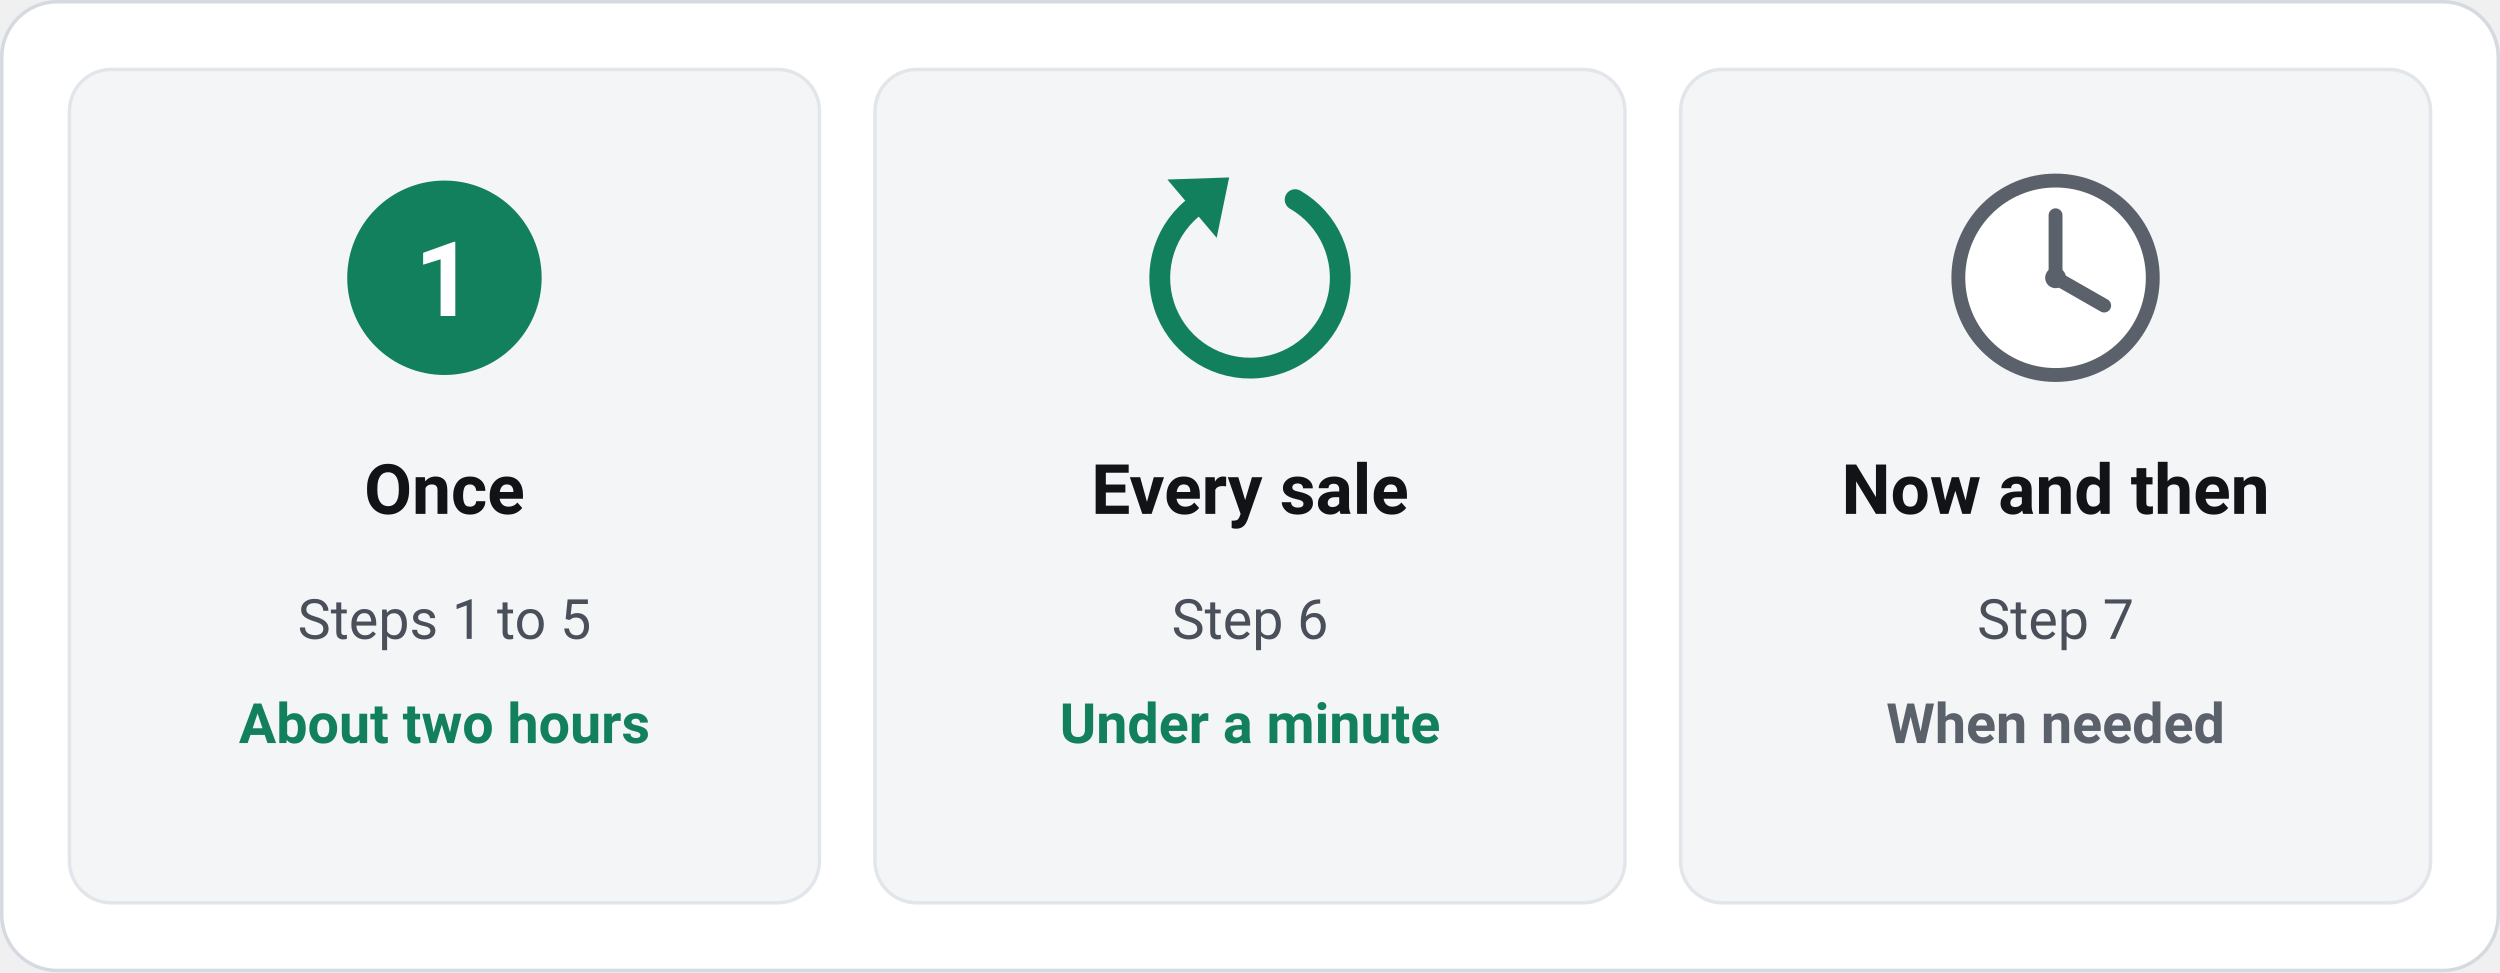
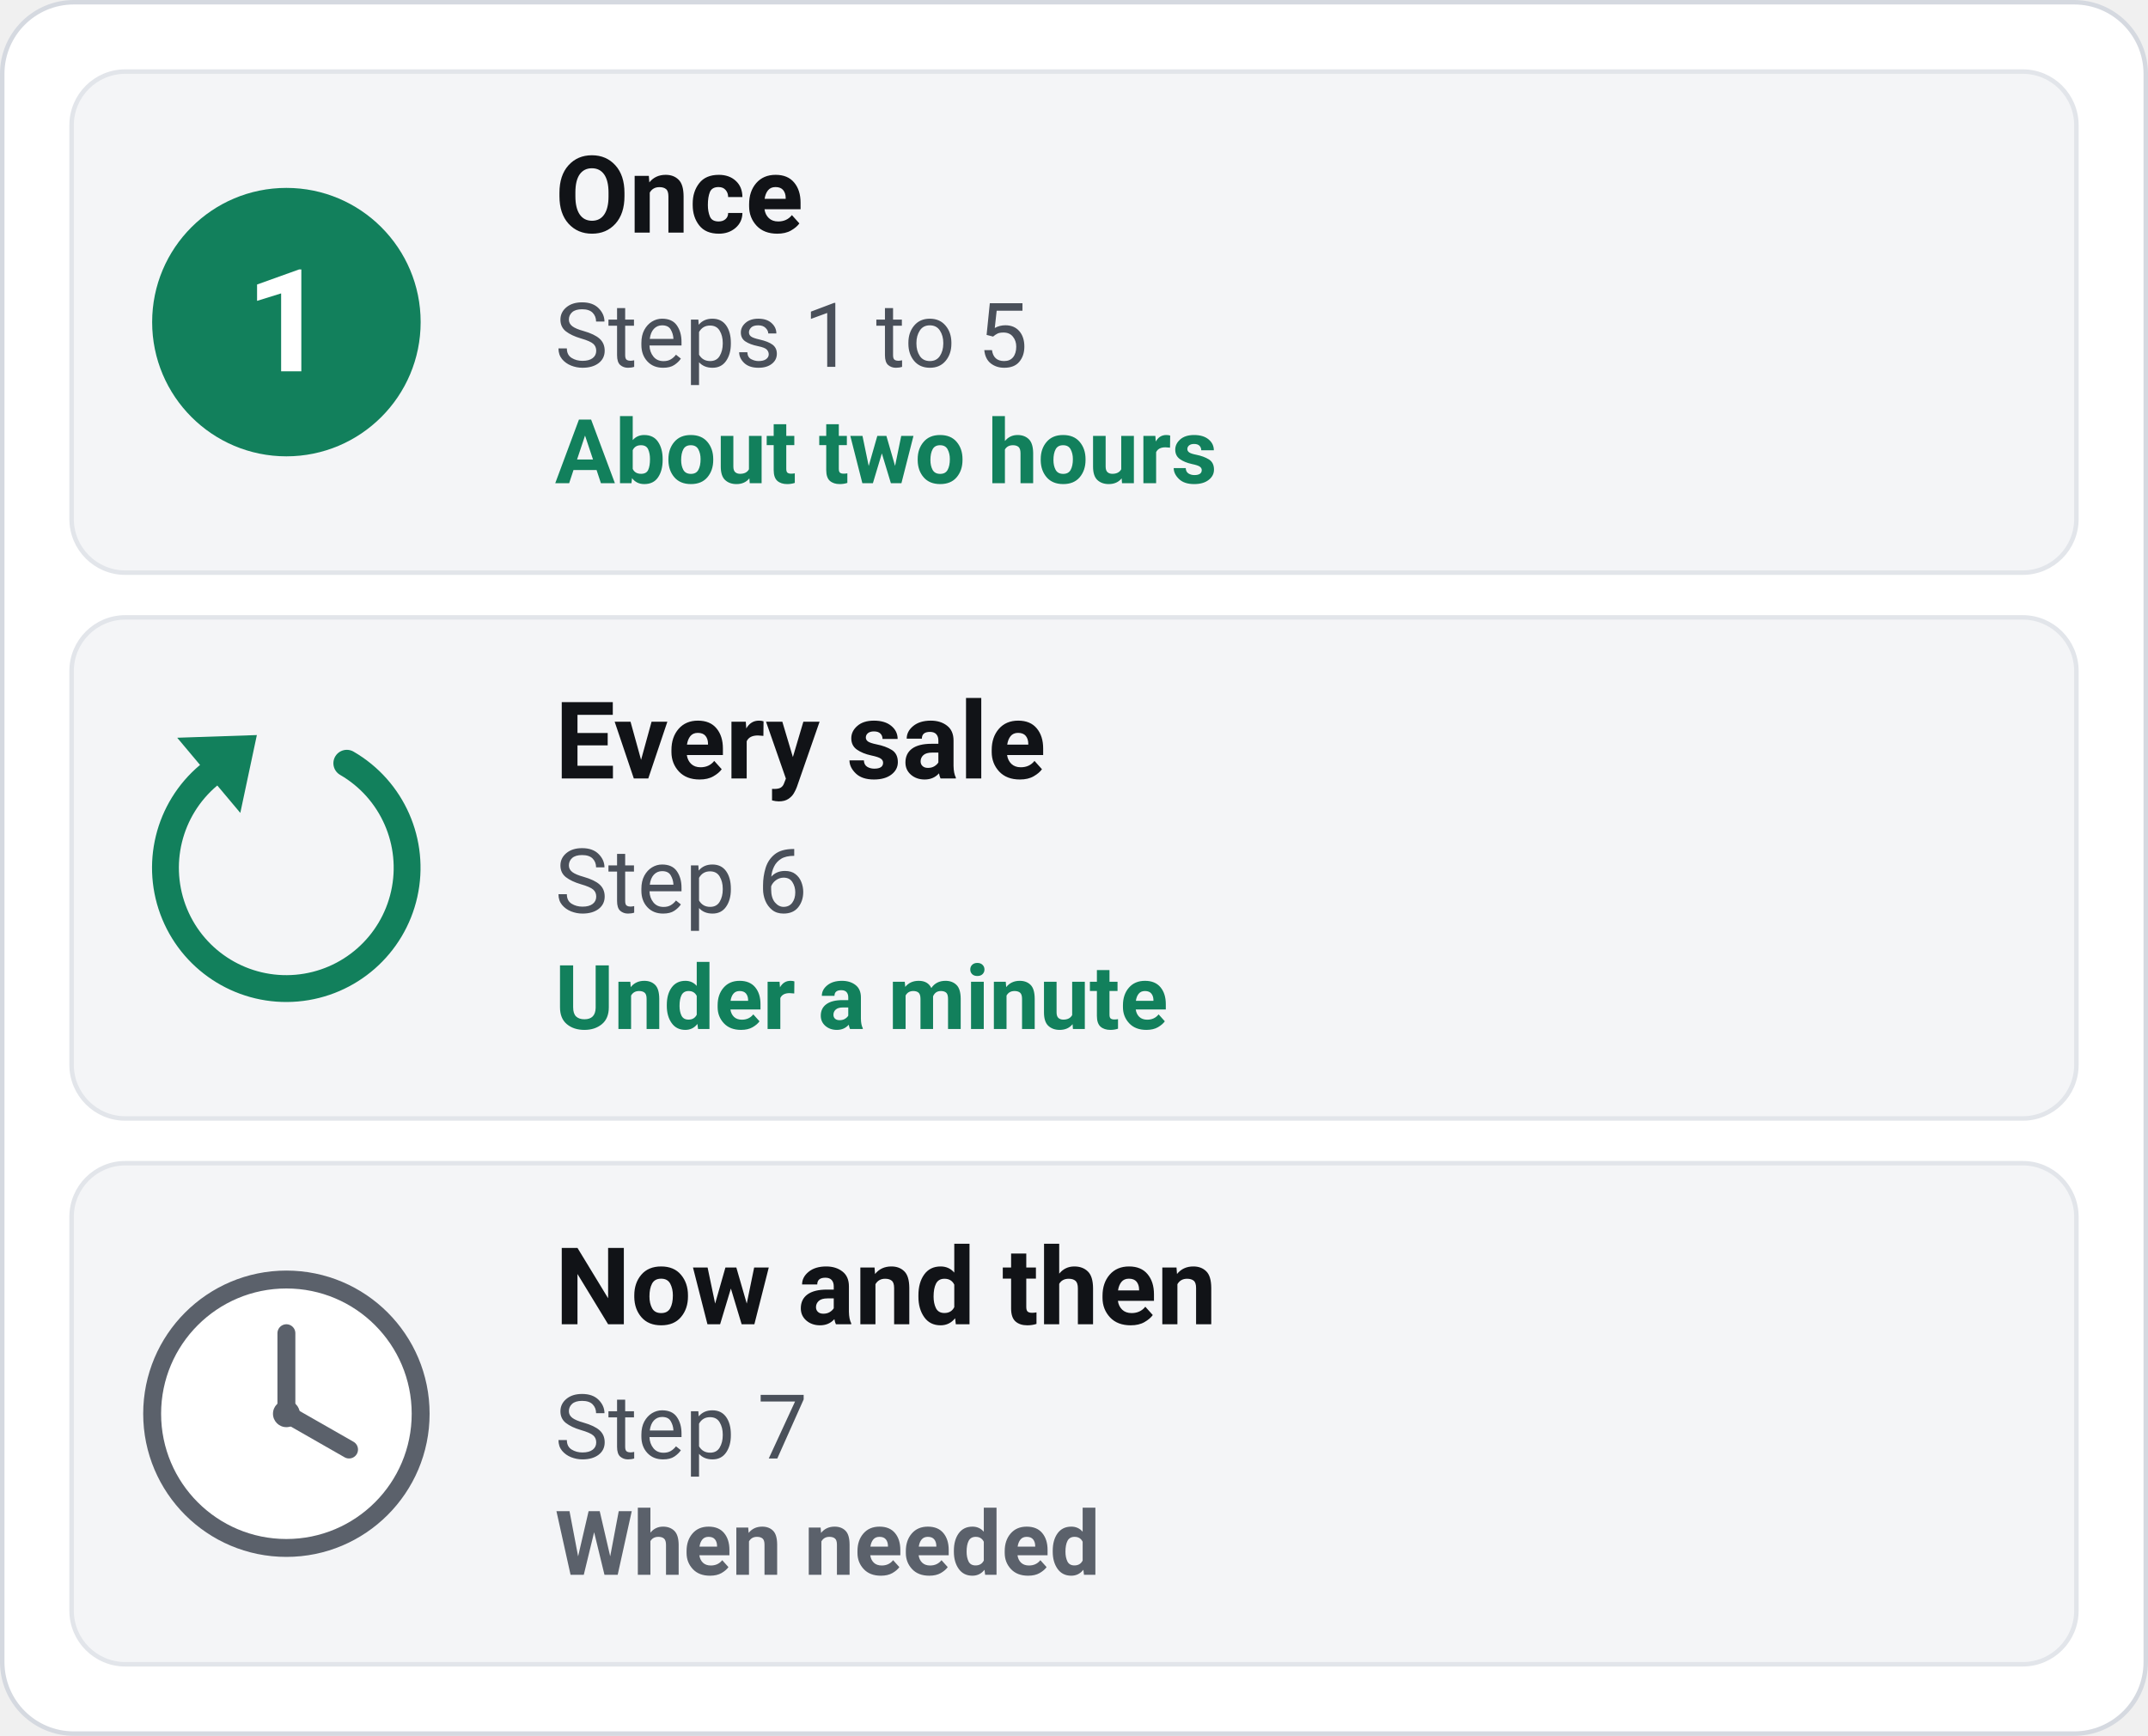
- <svg xmlns="http://www.w3.org/2000/svg" viewBox="0 0 720 280" role="img" font-family="system-ui, -apple-system, 'Segoe UI', Roboto, sans-serif">
-   <rect x="0.5" y="0.5" width="719" height="279" rx="16" fill="#FFFFFF" stroke="#D5D9E0" stroke-width="1" />
-   <rect x="20" y="20" width="216" height="240" rx="12" fill="#F4F5F7" stroke="#E2E5EA" stroke-width="1" />
-   <rect x="252" y="20" width="216" height="240" rx="12" fill="#F4F5F7" stroke="#E2E5EA" stroke-width="1" />
-   <rect x="484" y="20" width="216" height="240" rx="12" fill="#F4F5F7" stroke="#E2E5EA" stroke-width="1" />
-   <circle cx="128.0" cy="80" r="28" fill="#12805C" stroke="none" stroke-width="1" />
-   <text x="128.0" y="91" font-size="30" font-weight="bold" text-anchor="middle" fill="#FFFFFF">1</text>
-   <path d="M 373.0 57.5 A 26 26 0 1 1 343.3 60.1" fill="none" stroke="#12805C" stroke-width="6" stroke-linecap="round" />
-   <polygon points="354.0,51.1 350.4,68.5 336.2,51.7" fill="#12805C" />
-   <circle cx="592.0" cy="80" r="28" fill="#FFFFFF" stroke="#5B616B" stroke-width="4" />
-   <line x1="592.0" y1="80" x2="592.0" y2="62" stroke="#5B616B" stroke-width="4" stroke-linecap="round" />
-   <line x1="592.0" y1="80" x2="606.0" y2="88" stroke="#5B616B" stroke-width="4" stroke-linecap="round" />
-   <circle cx="592.0" cy="80" r="3" fill="#5B616B" stroke="none" stroke-width="1" />
-   <text x="128.0" y="148" font-size="20" font-weight="bold" text-anchor="middle" fill="#111317">Once</text>
-   <text x="128.0" y="184" font-size="16" font-weight="normal" text-anchor="middle" fill="#4A505A">Steps 1 to 5</text>
-   <text x="128.0" y="214" font-size="16" font-weight="bold" text-anchor="middle" fill="#12805C">About two hours</text>
-   <text x="360.0" y="148" font-size="20" font-weight="bold" text-anchor="middle" fill="#111317">Every sale</text>
-   <text x="360.0" y="184" font-size="16" font-weight="normal" text-anchor="middle" fill="#4A505A">Step 6</text>
-   <text x="360.0" y="214" font-size="16" font-weight="bold" text-anchor="middle" fill="#12805C">Under a minute</text>
-   <text x="592.0" y="148" font-size="20" font-weight="bold" text-anchor="middle" fill="#111317">Now and then</text>
-   <text x="592.0" y="184" font-size="16" font-weight="normal" text-anchor="middle" fill="#4A505A">Step 7</text>
-   <text x="592.0" y="214" font-size="16" font-weight="bold" text-anchor="middle" fill="#5B616B">When needed</text>
+ <svg xmlns="http://www.w3.org/2000/svg" viewBox="0 0 480 388" role="img" font-family="system-ui, -apple-system, 'Segoe UI', Roboto, sans-serif">
+   <rect x="0.5" y="0.5" width="479" height="387" rx="16" fill="#FFFFFF" stroke="#D5D9E0" stroke-width="1" />
+   <rect x="16" y="16" width="448" height="112" rx="12" fill="#F4F5F7" stroke="#E2E5EA" stroke-width="1" />
+   <rect x="16" y="138" width="448" height="112" rx="12" fill="#F4F5F7" stroke="#E2E5EA" stroke-width="1" />
+   <rect x="16" y="260" width="448" height="112" rx="12" fill="#F4F5F7" stroke="#E2E5EA" stroke-width="1" />
+   <circle cx="64" cy="72" r="30" fill="#12805C" stroke="none" stroke-width="1" />
+   <text x="64" y="83" font-size="32" font-weight="bold" text-anchor="middle" fill="#FFFFFF">1</text>
+   <path d="M 77.5 170.6 A 27 27 0 1 1 46.6 173.3" fill="none" stroke="#12805C" stroke-width="6" stroke-linecap="round" />
+   <polygon points="57.4,164.3 53.7,181.7 39.6,164.9" fill="#12805C" />
+   <circle cx="64" cy="316" r="30" fill="#FFFFFF" stroke="#5B616B" stroke-width="4" />
+   <line x1="64" y1="316" x2="64" y2="298" stroke="#5B616B" stroke-width="4" stroke-linecap="round" />
+   <line x1="64" y1="316" x2="78" y2="324" stroke="#5B616B" stroke-width="4" stroke-linecap="round" />
+   <circle cx="64" cy="316" r="3" fill="#5B616B" stroke="none" stroke-width="1" />
+   <text x="124" y="52" font-size="24" font-weight="bold" text-anchor="start" fill="#111317">Once</text>
+   <text x="124" y="82" font-size="20" font-weight="normal" text-anchor="start" fill="#4A505A">Steps 1 to 5</text>
+   <text x="124" y="108" font-size="20" font-weight="bold" text-anchor="start" fill="#12805C">About two hours</text>
+   <text x="124" y="174" font-size="24" font-weight="bold" text-anchor="start" fill="#111317">Every sale</text>
+   <text x="124" y="204" font-size="20" font-weight="normal" text-anchor="start" fill="#4A505A">Step 6</text>
+   <text x="124" y="230" font-size="20" font-weight="bold" text-anchor="start" fill="#12805C">Under a minute</text>
+   <text x="124" y="296" font-size="24" font-weight="bold" text-anchor="start" fill="#111317">Now and then</text>
+   <text x="124" y="326" font-size="20" font-weight="normal" text-anchor="start" fill="#4A505A">Step 7</text>
+   <text x="124" y="352" font-size="20" font-weight="bold" text-anchor="start" fill="#5B616B">When needed</text>
</svg>
